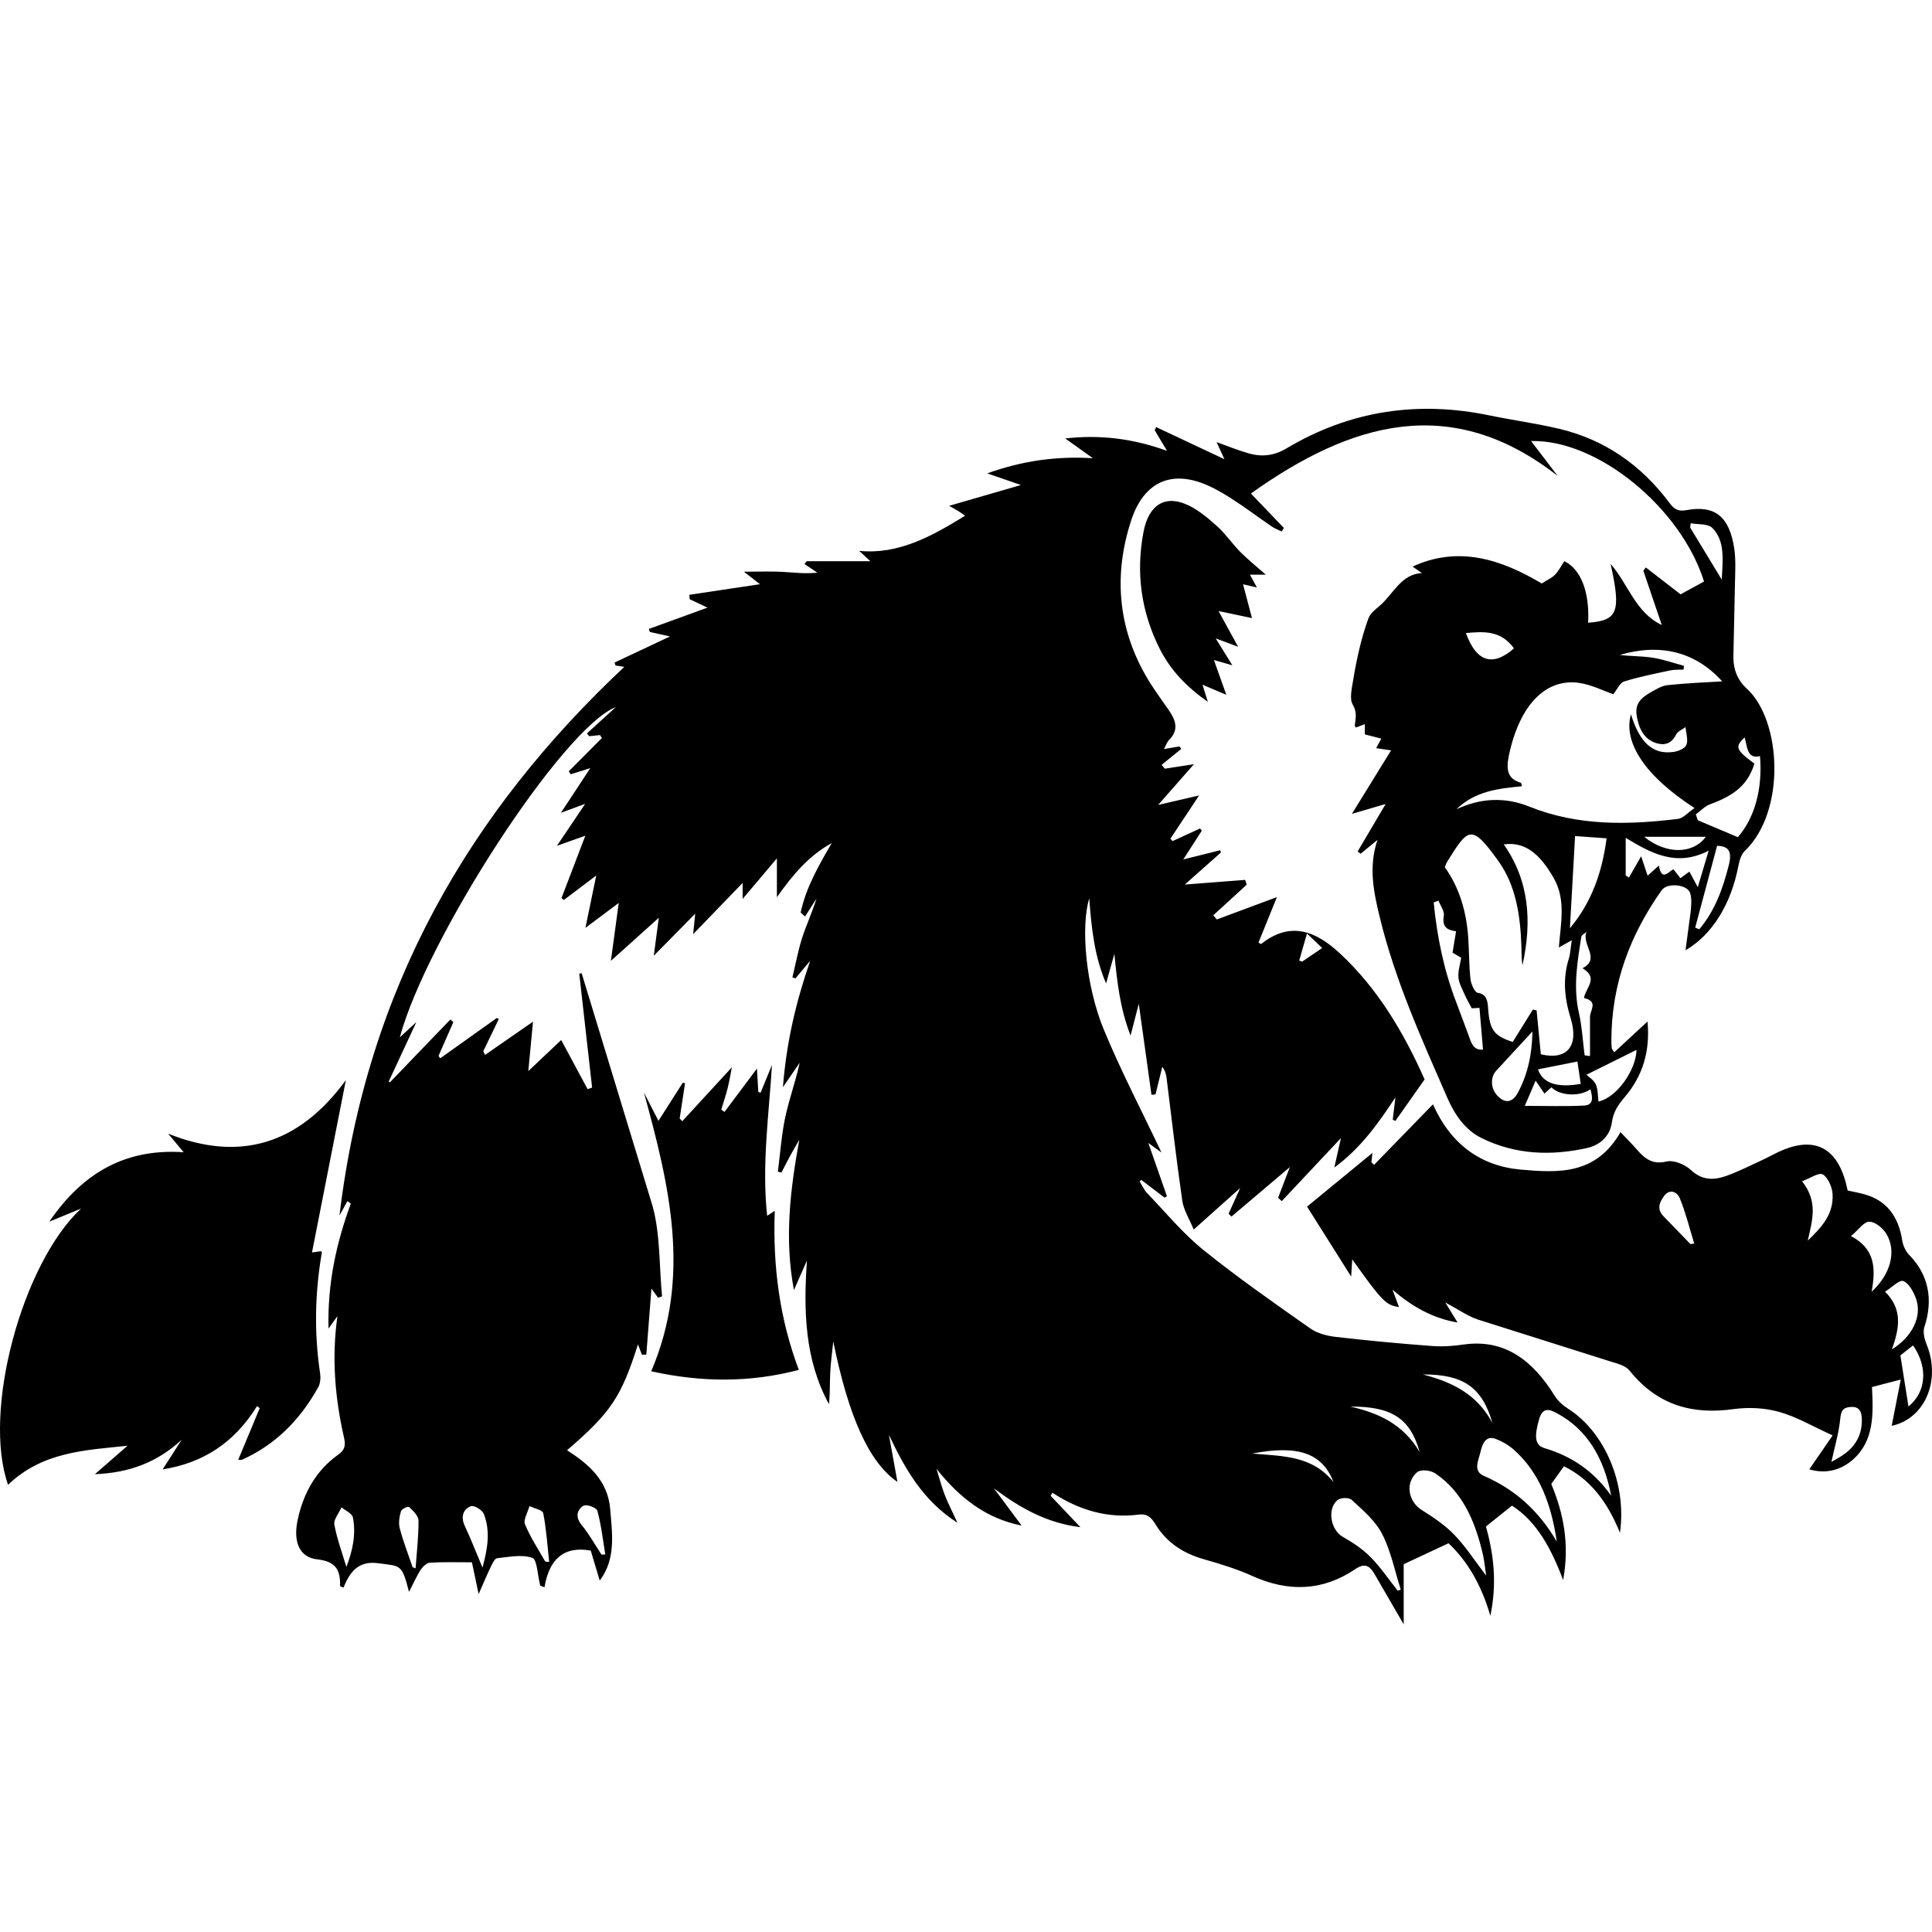
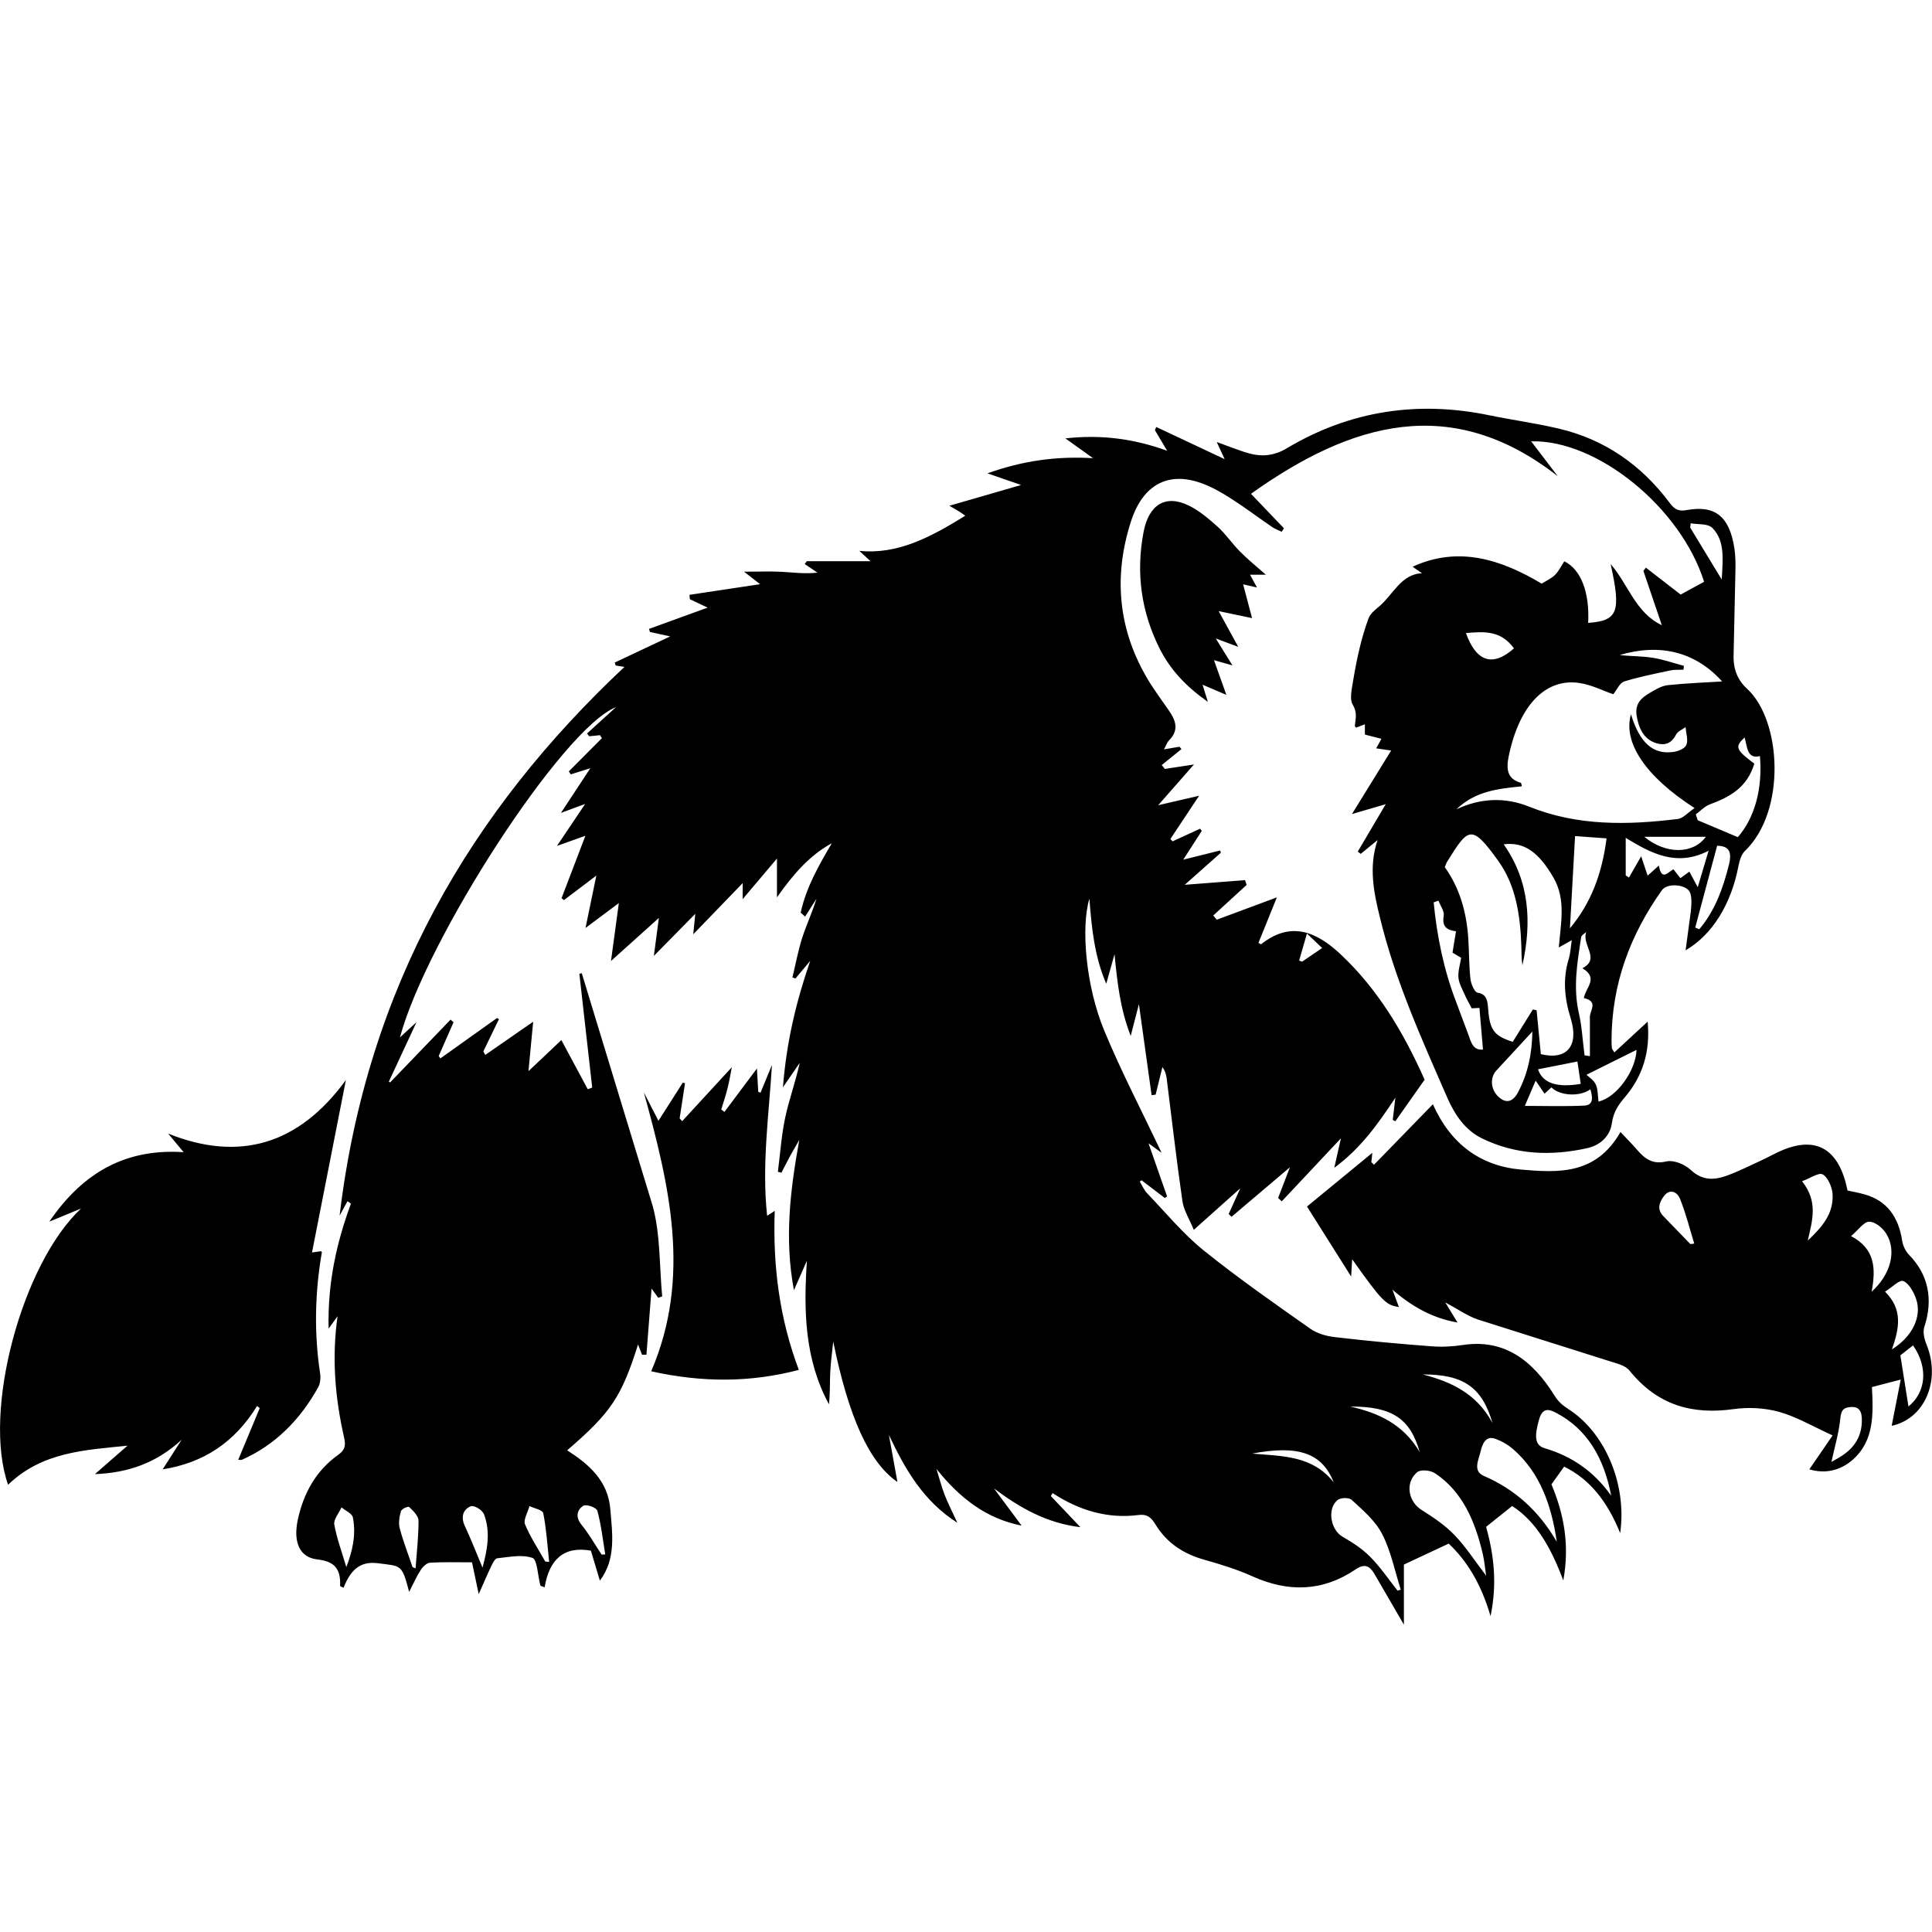
- <svg xmlns="http://www.w3.org/2000/svg" width="100%" height="100%" viewBox="0 0 150 150" version="1.1" xml:space="preserve" style="fill-rule:evenodd;clip-rule:evenodd;stroke-linejoin:round;stroke-miterlimit:2;">
-   <g transform="matrix(0.127162,0,0,0.123381,-88.3991,0.514781)">
-     <path d="M1336.62,937.07L1354.82,956.819C1334.48,954.296 1318.16,944.871 1302.04,932.421L1318.93,955.826C1297.45,951.44 1281.27,938.667 1266.97,920.14C1268.59,925.52 1269.97,931.027 1271.89,936.237C1273.87,941.522 1276.39,946.494 1279.73,954.033C1258.94,940.392 1247.88,920.505 1237.91,898.758L1243.1,928.342C1225.61,915.959 1213.21,886.979 1203.93,839.999C1203.27,846.542 1202.38,853.01 1202.07,859.588C1201.77,866.123 1202.02,872.736 1201.28,879.406C1186.52,851.42 1185.72,820.911 1187.84,789.076L1179.91,807.636C1173.97,775.036 1177.69,744.288 1183.19,713.022L1177.74,722.88C1175.86,726.433 1174.1,730.087 1172.28,733.699L1170.11,733.137C1171.54,721.715 1172.3,710.099 1174.6,698.913C1176.98,687.492 1180.89,676.504 1183.44,664.555L1173.19,679.954C1175.41,650.973 1181.37,625.648 1189.85,600.416L1180.83,611.497C1180.2,611.268 1179.6,611.072 1178.97,610.868C1180.94,602.541 1182.42,594.007 1184.95,585.908C1187.52,577.708 1191.08,569.94 1193.68,561.271L1186.7,572.557C1185.79,571.735 1184.89,570.896 1184.01,570.041C1187.4,553.937 1195.12,540.297 1202.98,526.385C1189.79,533.753 1179.69,545.473 1169.51,560.413L1169.51,535.979L1148.58,561.509L1148.58,551.447L1118.38,583.648L1119.63,570.773L1094.34,597.263L1097.41,573.356L1068.16,600.45L1072.94,564.033L1052.61,579.696L1059.21,546.763L1039.46,562.138C1038.99,561.738 1038.47,561.373 1037.99,560.974L1052.55,521.702L1035.2,528.075L1052.43,501.687L1037.64,507.297L1055.59,479.175L1043.65,483.058L1042.43,481.197L1062.66,460.257C1062.26,459.62 1061.89,458.991 1061.49,458.395C1059.28,458.595 1057.08,458.828 1054.88,459.093C1054.45,458.495 1054,457.908 1053.54,457.333L1071.18,440.771C1038.56,453.977 955.43,586.733 939.276,648.585L949.362,639.024L932.465,676.47C932.72,676.606 933.005,676.733 933.267,676.869L970.153,637.359C970.752,637.928 971.379,638.455 971.976,639.024L962.89,660.305C963.237,660.804 963.599,661.291 963.977,661.767L998.53,636.399L999.701,637.095L990.209,657.382L991.346,659.642L1020.6,638.728L1017.73,669.832L1037.82,650.277L1053.94,681.22C1054.86,680.854 1055.77,680.524 1056.68,680.191L1048.84,608.549L1050.3,608.251L1093.6,754.75C1098.37,772.673 1097.62,792.628 1099.38,811.614C1098.55,811.885 1097.76,812.183 1096.96,812.446L1092.91,806.667L1089.78,848.268L1087.1,848.302L1084.67,841.826C1074.45,874.988 1068.19,884.616 1041.38,908.421C1054.31,916.953 1066.31,927.314 1067.73,945.499C1068.89,960.437 1071.46,976.669 1061.34,990.416L1055.85,971.567C1039.33,968.468 1030.38,977.179 1027.62,994.639C1025.84,993.874 1025.07,993.808 1024.99,993.505C1023.45,987.468 1023.08,977.179 1020.28,976.178C1013.71,973.787 1005.91,975.611 998.646,976.376C997.275,976.546 995.882,979.494 994.971,981.459C992.63,986.438 990.551,991.55 987.394,998.953L983.317,978.937C974.369,978.937 966.055,978.672 957.763,979.163C955.772,979.267 953.373,981.563 952.068,983.613C949.5,987.629 947.597,992.183 944.914,997.553C940.384,979.929 940.245,981.459 925.857,979.494C914.123,977.935 908.88,984.709 904.862,994.904C903.578,994.242 902.754,993.968 902.754,993.808C903.294,982.253 898.627,978.237 888.825,977.075C878.002,975.819 874.043,966.116 876.916,952.205C880.504,934.877 888.54,920.838 901.528,911.311C905.634,908.285 906.372,905.667 905.175,900.288C899.647,875.327 897.627,850.027 901.186,824.031L895.745,831.831C895.06,803.183 900.588,777.857 909.361,753.22L907.283,751.631L902.441,760.724C919.075,616.843 982.661,506.064 1076.34,415.469L1071,414.611L1070.41,412.75L1104.25,396.314L1091.92,393.492L1091.32,391.605L1127.16,378.187L1116.27,372.909L1116.04,370.121L1159.17,363.45L1149.37,355.58C1158.32,355.58 1165.35,355.283 1172.33,355.649C1179.28,356.014 1186.23,357.042 1194.19,356.184L1186.38,350.77C1186.8,350.176 1187.27,349.572 1187.72,348.977L1226.6,348.977L1219.73,342.467C1243.46,344.924 1263.72,333.543 1284.41,320.362C1282.95,319.3 1281.81,318.433 1280.62,317.668C1279.3,316.81 1277.94,316.045 1274.69,314.115L1318.51,301.037L1297.94,293.702C1319.68,285.671 1340.41,282.782 1362.43,284.175L1345.54,271.725C1367.13,269.2 1387.22,271.895 1407.69,279.526L1400.2,266.582L1401,264.552L1442.77,284.804L1437.95,274.02C1444.81,276.543 1451.23,279.297 1457.78,281.183C1465.61,283.444 1473.07,282.611 1480.51,278.065C1519.71,253.93 1561.27,247.955 1604.68,257.252C1618.84,260.268 1633.17,262.233 1647.22,265.682C1674.22,272.285 1696.9,287.89 1714.7,312.594C1717.66,316.708 1720.43,317.702 1724.78,316.844C1742.19,313.555 1751.11,320.762 1754.05,341.141C1755.1,348.543 1754.56,356.311 1754.44,363.952L1753.5,409.428C1753.5,417.296 1756.15,424.003 1761.77,429.245C1782.84,449.098 1785.87,506.395 1760.34,531.433C1758.27,533.489 1757.14,537.509 1756.52,540.857C1752.1,564.594 1740.69,583.979 1724.27,593.813L1727.44,569.378C1727.8,565.555 1728.18,561.245 1727.09,557.787C1725.33,552.246 1713.08,551.15 1709.75,555.993C1690.66,583.716 1678.99,614.694 1679.01,650.812C1679.01,652.333 1679.07,653.896 1679.24,655.393C1679.27,655.885 1679.72,656.32 1680.75,658.01L1701.06,638.659C1702.82,657.815 1697.86,673.086 1687.41,685.869C1683.36,690.815 1680.23,695.123 1679.24,702.5C1678.01,711.297 1671.46,716.54 1664.34,718.198C1642.37,723.246 1620.55,722.549 1599.7,711.959C1589.9,706.979 1583.4,697.487 1578.85,686.658C1563.23,649.75 1547.03,613.028 1537.62,573.127C1533.93,557.524 1530.57,541.393 1536.2,524.362L1525.92,533.056C1525.32,532.589 1524.72,532.095 1524.1,531.595L1541.18,501.756L1520.59,507.96L1544.52,467.991L1535.37,466.631L1538.57,460.622L1528.48,457.962L1528.48,451.52L1523.02,453.645C1522.79,453.186 1522.33,452.72 1522.36,452.285C1522.87,447.773 1523.87,443.923 1521.01,439.011C1519.03,435.586 1520.56,428.915 1521.35,423.841C1523.47,410.592 1526.23,397.512 1530.64,385.028C1531.76,381.909 1534.71,379.452 1537.23,377.327C1545.61,370.121 1550.56,356.94 1563.38,356.481L1557.63,352.359C1585.86,338.948 1612.01,347.983 1636.45,362.982C1639.55,360.96 1642.46,359.701 1644.63,357.441C1646.87,355.088 1648.41,351.833 1650.24,348.943C1660.38,353.957 1665.79,368.362 1664.82,387.688C1682.94,386.319 1685.05,380.847 1678.53,350.668C1689.12,363.05 1693.7,381.348 1709.78,389.115L1698.52,354.951C1699.04,354.289 1699.52,353.591 1700.03,352.895L1721.26,369.824L1735.58,361.759C1721.48,315.313 1670.38,272.193 1629.99,273.381L1646.22,295.3C1581.39,243.043 1520.23,261.33 1458.92,306.382L1479.06,328.062L1477.69,330.255C1475.73,329.261 1473.61,328.495 1471.79,327.229C1463.27,321.221 1455.01,314.786 1446.35,309.111C1440.68,305.387 1434.72,301.903 1428.58,299.643C1408.44,292.206 1393.03,300.441 1385.76,323.481C1375.08,357.339 1377.7,390.144 1394.57,420.748C1398.79,428.421 1403.91,435.458 1408.75,442.657C1413.05,449.031 1415.16,455.175 1408.84,461.582C1407.72,462.747 1407.18,464.634 1405.81,467.192L1415.27,465.534L1416.47,467.031L1404.42,477.118C1405.08,477.918 1405.71,478.75 1406.35,479.541L1424.13,476.72L1402.28,502.35L1427.29,496.376L1409.75,523.631L1411.11,525.093L1427.89,517.155C1428.27,517.623 1428.61,518.081 1428.94,518.55L1417.64,536.642L1440.17,530.863L1440.63,532.257L1418.58,552.441L1455.41,549.525L1456.35,552.543L1435.95,571.801L1438.12,574.419L1474.79,560.345L1463.54,588.993C1464.78,589.69 1465.07,589.929 1465.16,589.861C1482.78,575.421 1498.28,581.362 1513.44,595.937C1535.94,617.549 1551.9,644.736 1564.98,675.075L1547.09,701.235C1546.57,700.936 1546.03,700.674 1545.52,700.375L1547.15,686.396C1536.69,702.696 1525.95,718.401 1509.85,730.52L1513.89,711.993L1477.75,751.665C1477.03,750.934 1476.29,750.237 1475.53,749.541L1482.7,730.249L1447.04,761.387L1445.3,759.593L1452.36,743.43L1423.99,769.553C1421.29,762.747 1417.84,757.274 1417.01,751.3C1413.39,725.701 1410.6,699.976 1407.44,674.277C1407.15,671.922 1406.61,669.628 1404.82,667.138L1400.68,684.475L1398.22,684.773L1390.46,627.501L1385.45,647.489C1378.95,630.262 1377.22,613.563 1375.56,596.03L1370.5,614.659C1363.34,597.594 1361.57,579.798 1360.21,561.143C1354.94,579.135 1358.04,616.155 1369.18,643.903C1379.46,669.534 1391.86,694.001 1404.31,721.053L1396.3,715.078L1407.64,748.546L1406.22,749.473L1392.05,738.348L1390.95,739.18C1392.43,741.636 1393.57,744.458 1395.42,746.455C1406.73,758.599 1417.35,771.951 1429.81,782.303C1450.88,799.834 1472.99,815.668 1494.98,831.636C1499.39,834.856 1505.16,836.412 1510.41,837.05C1529.91,839.404 1549.45,841.265 1568.99,842.786C1575.49,843.322 1582.12,842.922 1588.56,841.928C1613.43,838.18 1630.75,851.455 1644.38,874.129C1646.33,877.418 1649.38,880.172 1652.4,882.16C1674.62,896.608 1688.55,929.073 1684.25,960.343C1676.5,940.622 1665.87,926.48 1650.04,918.517L1642.31,929.633C1649.72,947.99 1653.6,967.249 1649.55,990.114C1642.12,969.706 1633.2,953.141 1618.33,943.282L1602.44,956.394C1606.96,973.287 1609.42,991.417 1605.12,1012.62C1599.5,992.636 1590.81,977.869 1579.56,966.947L1552.21,980.137L1552.21,1017.97L1534.12,985.843C1531.13,980.76 1528.11,979.4 1522.51,983.32C1502.5,997.223 1481.52,997.623 1459.92,987.6C1450.28,983.113 1440.17,979.929 1430.11,976.981C1417.95,973.428 1407.64,966.853 1400.46,954.729C1397.81,950.217 1395.22,948.263 1390.29,948.925C1371.55,951.415 1354.09,946.197 1337.73,935.149C1337.36,935.812 1336.99,936.44 1336.62,937.07ZM1729.8,504.305C1699.64,484.291 1686.04,462.943 1690.97,445.317C1696.25,463.138 1704.3,470.779 1716.78,469.019C1719.66,468.619 1723.73,467.055 1724.78,464.567C1726.04,461.685 1724.59,457.197 1724.3,453.381C1722.31,454.912 1719.55,455.94 1718.49,458.099C1715.55,464.107 1711.2,464.965 1706.38,463.444C1698.92,461.047 1695.68,454.248 1694.42,445.878C1693.31,438.313 1697.69,434.693 1702.45,431.838C1705.93,429.782 1709.61,427.385 1713.33,426.96C1725.01,425.66 1736.78,425.235 1746.67,424.597C1730.05,405.611 1708.38,400.597 1684.16,407.964C1690.77,408.799 1697.53,408.628 1704.13,409.692C1710.63,410.719 1716.96,413.048 1723.34,414.807C1723.28,415.605 1723.16,416.396 1723.07,417.194C1720.37,417.33 1717.58,417.092 1714.93,417.696C1705.5,419.787 1696.01,421.682 1686.78,424.666C1684.19,425.531 1682.43,429.841 1680.2,432.67C1674.22,430.572 1666.96,426.722 1659.41,425.566C1639.81,422.575 1623.2,438.109 1616.42,471.271C1614.59,480.237 1615.65,485.982 1623.77,488.405C1624.03,488.472 1624.09,489.432 1624.4,490.598C1610.13,492.024 1595.89,493.554 1584.43,505.07C1599.1,497.931 1614.11,497.269 1628.86,503.379C1658.58,515.694 1688.99,514.962 1719.57,511.147C1722.79,510.782 1725.7,507.16 1729.8,504.305ZM1646.93,592.044C1648.18,576.05 1651.37,561.842 1643.63,548.03C1634.99,532.657 1625.97,525.356 1613.29,527.183C1628.98,550.188 1630.58,576.015 1624.71,603.271C1624.09,599.217 1624.2,595.138 1624.06,591.016C1623.43,571.801 1620.7,553.01 1610.04,537.705C1593.49,513.899 1591.64,516.756 1578.73,538.137C1578.16,539.098 1577.82,540.297 1577.31,541.521C1586.37,554.634 1590.61,569.838 1591.64,586.308C1592.18,594.841 1592.07,603.433 1592.98,611.897C1593.31,615.05 1595.51,620.2 1597.33,620.532C1603.29,621.527 1603.43,626.106 1603.8,631.019C1604.74,644.005 1607.48,647.786 1618.79,651.475L1631.07,631.121L1633.35,631.622L1635.93,659.243C1651.75,663.22 1659.44,654.127 1654.11,636.467C1650.32,623.889 1649.23,611.736 1653.03,599.055C1654,595.869 1654.11,592.317 1654.83,587.498L1646.93,592.044ZM1602.55,987.336C1601.86,982.754 1601.52,978.237 1600.55,973.957C1595.86,953.039 1588.02,934.35 1571.39,922.928C1568.45,920.94 1562.58,920.277 1560.27,922.367C1552.87,929.073 1555.06,940.791 1563.23,946.036C1570.27,950.582 1577.43,955.494 1583.28,961.798C1590.26,969.3 1595.97,978.464 1602.55,987.336ZM1645.67,965.927C1642.43,942.976 1635.39,922.494 1619.18,907.86C1615.97,904.971 1612.09,902.71 1608.21,901.213C1602.35,899.03 1600.27,904.274 1599.1,909.448C1597.93,914.659 1594.34,921.499 1601.09,924.525C1619.78,932.82 1634.66,946.332 1645.67,965.927ZM1548.51,996.765L1550.42,996.132C1546.78,984.369 1544.38,971.794 1539.08,961.174C1534.83,952.673 1527.31,946.197 1520.56,939.729C1518.74,937.97 1513.53,938.132 1511.58,939.959C1505.32,945.763 1507.77,958.548 1514.84,962.79C1520.81,966.342 1526.86,970.329 1531.84,975.507C1537.97,981.856 1543.01,989.594 1548.51,996.746L1548.51,996.765ZM1678.87,937.001C1674.56,913.562 1664.37,895.137 1645.13,884.787C1640.67,882.364 1636.88,881.667 1634.85,889.036C1631.8,900.025 1632.31,905.337 1638.38,907.164C1654.54,912.109 1668.16,921.432 1678.87,937.001ZM1730.57,508.291L1731.74,511.98L1756.23,522.628C1766.52,510.484 1771.42,492.161 1769.74,471.611C1761.77,473.702 1762.05,465.696 1760.37,459.857C1754.25,465.798 1754.9,467.625 1766.32,476.354C1761.91,491.659 1751.05,497.438 1739.09,502.02C1736.01,503.208 1733.42,506.166 1730.57,508.291ZM1656.84,521.931L1653.69,579.968C1666.87,563.668 1673.33,545.038 1676.08,523.36L1656.84,521.931ZM1573.46,562.572L1570.52,563.668C1572.55,585.178 1576.71,606.16 1584.18,626.208L1591.7,646.954C1593.34,651.636 1594.49,656.948 1600.63,656.285L1598.47,630.058L1593.74,630.322C1591.89,626.608 1590.47,624.186 1589.39,621.56C1587.93,618.076 1585.91,614.557 1585.63,610.868C1585.32,606.824 1586.68,602.608 1587.3,598.521L1582.03,595.3L1584.18,581.854C1578.73,581.089 1575.49,579.169 1576.71,572.03C1577.17,569.242 1574.63,565.759 1573.46,562.572ZM1738.41,531.127C1718.72,541.623 1703.17,532.691 1687.76,523.061L1687.76,546.696C1688.41,547.163 1689.06,547.597 1689.75,548.03L1697.18,534.653L1701.14,546.865L1708.01,540.492C1709.75,550.887 1713.9,544.146 1716.93,542.88L1721.17,548.429L1726.64,544.308L1731.76,554.106L1738.41,531.127ZM1630.81,644.897L1608.7,669.594C1604.88,673.946 1605.31,681.118 1609.71,685.631C1614.54,690.645 1618.93,689.286 1622,683.277C1628.04,671.625 1630.63,658.775 1630.81,644.897ZM1663.82,582.22C1662.71,583.282 1660.83,584.183 1660.63,585.407C1658.22,601.274 1655.59,617.082 1659.21,633.347C1661.04,641.515 1661.46,650.141 1662.68,659.905C1662.39,659.871 1664.25,660.135 1665.96,660.399L1665.96,636.662C1665.36,631.919 1671.8,626.141 1662.29,623.855C1663.22,617.379 1671.6,611.37 1661.37,605.098C1672.74,599.217 1660.58,590.157 1663.82,582.22ZM1743.56,528.075L1730.17,579.568L1732.68,580.597C1742.08,569.14 1747.12,555.135 1750.77,539.957C1752.9,531.033 1750.14,528.246 1743.56,528.075ZM1663.82,672.118C1665.23,673.545 1668.21,675.373 1669.49,678.229C1670.89,681.314 1670.66,685.368 1671.14,688.987C1682.34,686.464 1694.08,669.203 1694.36,656.481L1663.82,672.118ZM989.757,982.243C992.601,971.425 994.854,960.003 990.638,948.653C989.61,945.967 984.542,942.814 982.522,943.673C978.19,945.499 976.191,950.047 978.985,956.12C982.829,964.557 986.11,973.391 989.757,982.243ZM1632.75,675.84L1626.16,691.707C1639.35,691.707 1650.95,692.14 1662.51,691.511C1668.24,691.206 1667.61,686.226 1666.19,681.254C1659.75,686.166 1647.31,685.368 1642.4,680.021L1638.15,684.008L1632.75,675.84ZM1619.53,403.818C1611.32,392.166 1600.87,393.296 1590.18,394.155C1596.53,412.316 1606.56,415.64 1619.53,403.818ZM1746.38,360.526C1747.12,347.481 1748.32,336.263 1740.8,328.198C1737.95,325.138 1731.93,326.005 1727.41,325.104L1727.12,327.799L1746.38,360.526ZM947.079,981.988L948.903,982.754C949.588,972.72 950.755,962.733 950.697,952.707C950.667,949.75 947.393,946.468 945.001,944.175C944.345,943.511 940.443,945.304 939.991,946.8C939.021,950.114 938.394,954.237 939.217,957.48C941.354,965.823 944.403,973.816 947.079,981.988ZM1028.08,978.464C1028.88,978.53 1029.66,978.634 1030.47,978.7C1029.39,968.468 1028.76,958.085 1026.85,948.058C1026.42,945.967 1021.35,945.041 1018.44,943.579C1017.41,947.463 1014.59,952.307 1015.69,954.992C1019,963.262 1023.82,970.698 1028.08,978.464ZM906.656,981.856C910.331,971.964 912.694,961.599 910.645,950.744C910.163,948.161 906.116,946.468 903.695,944.344C902.127,947.956 898.765,952.01 899.305,955.163C900.873,964.065 903.979,972.625 906.656,981.856ZM1062.41,974.052L1064.74,974.024C1063.25,964.821 1062.26,955.427 1059.9,946.528C1059.36,944.472 1053.17,942.151 1051.26,943.409C1047.53,945.934 1046.25,950.378 1050.3,955.46C1054.8,961.137 1058.42,967.807 1062.41,974.052ZM1736.67,522.398L1699.06,522.398C1712.31,533.557 1728.85,533.455 1736.67,522.398ZM1658.28,663.823L1634.2,668.735C1637.02,677.336 1645.54,680.524 1660.29,677.896L1658.28,663.823ZM1606.39,891.253C1600.04,868.682 1588.56,860.616 1563.83,860.718C1580.98,865.265 1596.65,872.565 1606.39,891.253ZM1561.98,909.585C1556.2,888.533 1545.17,880.8 1519.54,880.937C1536.46,884.854 1551.81,891.789 1561.98,909.585ZM1459.68,910.512C1478.97,912.168 1496.49,911.872 1509.4,928.503C1502.47,910.316 1488.03,904.902 1459.68,910.512ZM1488.41,600.279C1489.01,600.518 1489.59,600.714 1490.19,600.977L1502.44,592.377L1493.15,583.249L1488.41,600.279ZM1850.16,893.047L1855.69,863.939L1838.11,868.647C1838.99,885.679 1839.47,902.242 1826.71,914.098C1818.97,921.271 1809.48,923.395 1799.86,920.437L1814.1,899.09C1802.13,893.48 1792.13,887.37 1781.47,884.285C1772.62,881.76 1762.85,881.234 1753.73,882.525C1729.03,886.078 1707.57,880.604 1690.14,858.356C1687.52,854.973 1682.46,853.877 1678.33,852.517L1597.56,826.189C1591.18,823.996 1585.38,819.687 1577.59,815.405L1585.09,828.05C1569.98,825.364 1557.45,818.157 1545.37,807.398L1549.33,818.318C1541.36,817.13 1538.99,814.672 1520.78,788.277L1520.14,799.138L1493.21,755.116L1533.1,721.35L1532.5,727.198C1533.04,727.723 1533.61,728.294 1534.12,728.821L1570.07,690.747C1580.79,715.639 1599.05,729.551 1623.58,731.812C1646.65,733.902 1669.58,735.263 1684.59,708.237C1687.98,711.959 1691.48,715.546 1694.74,719.396C1699.66,725.268 1704.45,728.718 1712.45,726.763C1717.07,725.633 1723.76,728.455 1727.64,732.143C1734.84,739.011 1742.08,738.45 1749.71,735.593C1756.89,732.908 1763.84,729.254 1770.85,725.931C1775.18,723.875 1779.4,721.317 1783.81,719.463C1804.75,710.599 1818.28,719.294 1823.27,744.993C1826.68,745.75 1830.28,746.413 1833.81,747.45C1846.88,751.3 1854.32,761.022 1856.62,776.59C1857.1,779.744 1858.77,783.296 1860.81,785.454C1872.64,797.94 1875.71,813.543 1870.07,831.041C1869.14,834.024 1870.16,838.503 1871.41,841.664C1880.47,864.33 1870.44,888.635 1850.16,893.047ZM1837.89,808.664C1849.61,797.709 1853.29,782.931 1846.82,772.113C1844.58,768.389 1839.96,764.608 1836.42,764.608C1833.18,764.608 1829.94,769.655 1825.32,773.677C1839.96,781.604 1840.59,793.86 1837.89,808.664ZM1850.3,844.946C1862.72,837.016 1868.73,824.302 1865.12,813.372C1863.63,808.894 1860.7,803.421 1857.34,801.992C1854.89,800.93 1850.59,805.775 1846.09,808.631C1857.06,819.849 1854.83,831.704 1850.3,844.946ZM1795.43,739.147C1805.35,752.124 1801.73,763.579 1798.91,776.523C1807.74,767.795 1814.72,759.729 1814.07,747.246C1813.81,742.801 1811.19,736.689 1808.13,734.897C1805.58,733.401 1800.79,737.157 1795.43,739.147ZM1813.35,915.755C1815.38,914.497 1818.91,912.737 1822.01,910.249C1828.68,904.971 1832.38,897.696 1831.89,887.974C1831.62,882.458 1828.9,880.733 1824.58,881.234C1820.68,881.667 1819.25,883.223 1818.77,888.5C1817.88,897.696 1815.23,906.696 1813.35,915.755ZM1860.39,880.868C1870.9,872.2 1872.76,856.631 1863.2,842.455L1855.46,848.736L1860.39,880.868ZM1727.27,778.681L1729.6,778.384C1726.78,768.925 1724.45,759.161 1720.88,750.067C1719.23,745.886 1714.73,743.565 1711.2,748.41C1708.52,752.09 1706.47,756.645 1710.83,761.158L1727.27,778.681ZM885.66,783.96L891.129,783.169C891.246,783.135 891.413,783.501 891.698,783.831C887.454,809.09 886.885,834.526 890.619,860.081C891.02,862.808 890.735,866.328 889.561,868.58C878.287,889.63 862.899,905.2 842.99,914.36C842.363,914.659 841.538,914.395 840.627,914.395L853.754,881.931L852.135,880.604C838.257,903.738 819.201,916.418 794.472,920.472L806.096,901.817C790.774,916.418 773.534,922.664 753.114,923.488L773.024,905.6C746.989,908.386 720.976,909.448 700.096,930.169C684.227,883.885 708.702,790.903 744.677,756.338L725.278,764.574C746.558,732.407 773.308,718.528 807.292,720.891L797.834,709.206C841.137,727.095 877.484,716.311 906.342,675.51L885.66,783.96ZM1088.32,683.31L1097.19,701.133L1112.09,677.098C1112.54,677.235 1112.96,677.396 1113.42,677.532L1110.15,699.645L1111.71,701.404L1142,667.468C1141.19,671.719 1140.52,676.138 1139.46,680.489C1138.35,685.035 1136.9,689.48 1135.56,694.001L1137.5,695.557L1157.34,668.234L1158.15,682.911C1158.6,683.107 1159.08,683.277 1159.55,683.438L1166.5,665.982C1164.64,697.546 1160.2,728.787 1163.56,760.894L1168.2,757.8C1166.98,792.593 1171.11,825.525 1182.9,857.862C1153.2,865.86 1123.77,865.826 1092.77,858.721C1117.55,799.138 1103.77,741.373 1088.32,683.31ZM1443.91,433.062L1429.38,426.688L1432.62,437.48C1419.5,427.955 1409.83,417.56 1403.16,403.92C1392,381.008 1388.55,356.412 1393.34,330.586C1396.53,313.258 1406.75,306.849 1420.85,313.852C1427.2,317.006 1433.02,322.087 1438.49,327.16C1443.56,331.913 1447.6,338.125 1452.48,343.163C1457.26,348.144 1462.53,352.462 1468.01,357.441L1458.32,357.441L1462.59,365.507L1454.11,363.484L1459.57,384.765L1439.18,380.345L1451.11,402.824L1437.41,397.546L1447.6,414.475L1436.33,411.153L1443.91,433.062Z" style="fill-rule:nonzero;" />
-   </g>
+ <svg xmlns="http://www.w3.org/2000/svg" version="1.1" width="32" height="32" viewBox="0 0 32 32">
+   <path d="M17.401 24.775l0.494 0.52c-0.552-0.066-0.994-0.314-1.432-0.642l0.458 0.616c-0.583-0.115-1.022-0.452-1.41-0.939 0.044 0.142 0.081 0.287 0.133 0.424 0.054 0.139 0.122 0.27 0.213 0.468-0.564-0.359-0.864-0.883-1.134-1.455l0.141 0.779c-0.474-0.326-0.811-1.089-1.063-2.325-0.018 0.172-0.042 0.342-0.050 0.516-0.008 0.172-0.001 0.346-0.021 0.522-0.4-0.737-0.422-1.54-0.365-2.378l-0.215 0.489c-0.161-0.858-0.060-1.667 0.089-2.49l-0.148 0.259c-0.051 0.094-0.099 0.19-0.148 0.285l-0.059-0.015c0.039-0.301 0.059-0.606 0.122-0.901 0.065-0.301 0.171-0.59 0.24-0.904l-0.278 0.405c0.060-0.763 0.222-1.429 0.452-2.094l-0.245 0.292c-0.017-0.006-0.033-0.011-0.050-0.017 0.053-0.219 0.094-0.444 0.162-0.657 0.070-0.216 0.166-0.42 0.237-0.648l-0.189 0.297c-0.025-0.022-0.049-0.044-0.073-0.066 0.092-0.424 0.301-0.783 0.515-1.149-0.358 0.194-0.632 0.502-0.908 0.896v-0.643l-0.568 0.672v-0.265l-0.819 0.848 0.034-0.339-0.686 0.697 0.083-0.629-0.793 0.713 0.13-0.959-0.552 0.412 0.179-0.867-0.536 0.405c-0.013-0.011-0.027-0.020-0.040-0.031l0.395-1.034-0.471 0.168 0.467-0.695-0.401 0.148 0.487-0.74-0.324 0.102-0.033-0.049 0.549-0.551c-0.011-0.017-0.021-0.033-0.032-0.049-0.060 0.005-0.12 0.011-0.179 0.018-0.012-0.016-0.024-0.031-0.036-0.046l0.479-0.436c-0.885 0.348-3.14 3.842-3.578 5.47l0.274-0.252-0.458 0.986c0.007 0.004 0.015 0.007 0.022 0.011l1.001-1.040c0.016 0.015 0.033 0.029 0.049 0.044l-0.246 0.56c0.009 0.013 0.019 0.026 0.029 0.038l0.937-0.668 0.032 0.018-0.258 0.534 0.031 0.059 0.794-0.55-0.078 0.819 0.545-0.515 0.437 0.814c0.025-0.010 0.050-0.018 0.074-0.027l-0.213-1.886 0.040-0.008 1.175 3.856c0.129 0.472 0.109 0.997 0.157 1.497-0.023 0.007-0.044 0.015-0.066 0.022l-0.11-0.152-0.085 1.095-0.073 0.001-0.066-0.17c-0.277 0.873-0.447 1.126-1.174 1.753 0.351 0.225 0.676 0.497 0.715 0.976 0.031 0.393 0.101 0.82-0.173 1.182l-0.149-0.496c-0.448-0.082-0.691 0.148-0.766 0.607-0.048-0.020-0.069-0.022-0.071-0.030-0.042-0.159-0.052-0.43-0.128-0.456-0.178-0.063-0.39-0.015-0.587 0.005-0.037 0.004-0.075 0.082-0.1 0.134-0.063 0.131-0.12 0.266-0.206 0.46l-0.111-0.527c-0.243 0-0.468-0.007-0.693 0.006-0.054 0.003-0.119 0.063-0.154 0.117-0.070 0.106-0.121 0.226-0.194 0.367-0.123-0.464-0.127-0.424-0.517-0.475-0.318-0.041-0.461 0.137-0.57 0.406-0.035-0.017-0.057-0.025-0.057-0.029 0.015-0.304-0.112-0.41-0.378-0.44-0.294-0.033-0.401-0.288-0.323-0.655 0.097-0.456 0.315-0.826 0.668-1.076 0.111-0.080 0.131-0.149 0.099-0.29-0.15-0.657-0.205-1.323-0.108-2.007l-0.148 0.205c-0.019-0.754 0.131-1.421 0.369-2.069l-0.056-0.042-0.131 0.239c0.451-3.787 2.176-6.703 4.718-9.088l-0.145-0.023-0.016-0.049 0.918-0.433-0.335-0.074-0.016-0.050 0.972-0.353-0.295-0.139-0.006-0.073 1.17-0.176-0.266-0.207c0.243 0 0.434-0.008 0.623 0.002s0.377 0.037 0.593 0.014l-0.212-0.143c0.011-0.016 0.024-0.032 0.036-0.047h1.055l-0.186-0.171c0.644 0.065 1.193-0.235 1.755-0.582-0.040-0.028-0.071-0.051-0.103-0.071-0.036-0.023-0.073-0.043-0.161-0.094l1.189-0.344-0.558-0.193c0.59-0.211 1.152-0.287 1.749-0.251l-0.458-0.328c0.586-0.066 1.131 0.004 1.686 0.205l-0.203-0.341 0.022-0.053 1.133 0.533-0.131-0.284c0.186 0.066 0.36 0.139 0.538 0.189 0.212 0.059 0.415 0.038 0.617-0.082 1.063-0.635 2.191-0.793 3.368-0.548 0.384 0.079 0.773 0.131 1.154 0.222 0.732 0.174 1.348 0.585 1.831 1.235 0.080 0.108 0.155 0.134 0.273 0.112 0.472-0.087 0.714 0.103 0.794 0.64 0.028 0.195 0.014 0.399 0.011 0.6l-0.026 1.197c0 0.207 0.072 0.384 0.224 0.522 0.572 0.523 0.654 2.031-0.039 2.69-0.056 0.054-0.087 0.16-0.104 0.248-0.12 0.625-0.429 1.135-0.875 1.394l0.086-0.643c0.010-0.101 0.020-0.214-0.009-0.305-0.048-0.146-0.38-0.175-0.47-0.047-0.518 0.73-0.834 1.545-0.834 2.496 0 0.040 0.002 0.081 0.006 0.121 0.001 0.013 0.013 0.024 0.041 0.069l0.551-0.509c0.048 0.504-0.087 0.906-0.37 1.243-0.11 0.13-0.195 0.244-0.222 0.438-0.033 0.232-0.211 0.37-0.404 0.413-0.596 0.133-1.188 0.115-1.754-0.164-0.266-0.131-0.442-0.381-0.566-0.666-0.424-0.971-0.863-1.938-1.118-2.988-0.1-0.411-0.191-0.835-0.039-1.284l-0.279 0.229c-0.016-0.012-0.033-0.025-0.049-0.038l0.463-0.785-0.559 0.163 0.649-1.052-0.248-0.036 0.087-0.158-0.274-0.070v-0.17l-0.148 0.056c-0.006-0.012-0.019-0.024-0.018-0.036 0.014-0.119 0.041-0.22-0.037-0.349-0.054-0.090-0.012-0.266 0.009-0.399 0.058-0.349 0.132-0.693 0.252-1.022 0.030-0.082 0.11-0.147 0.179-0.203 0.227-0.19 0.362-0.537 0.709-0.549l-0.156-0.108c0.766-0.353 1.475-0.115 2.138 0.28 0.084-0.053 0.163-0.086 0.222-0.146 0.061-0.062 0.103-0.148 0.152-0.224 0.275 0.132 0.422 0.511 0.396 1.020 0.492-0.036 0.549-0.18 0.372-0.974 0.287 0.326 0.412 0.808 0.848 1.012l-0.305-0.899c0.014-0.017 0.027-0.036 0.041-0.054l0.576 0.446 0.388-0.212c-0.383-1.223-1.769-2.357-2.864-2.326l0.44 0.577c-1.759-1.375-3.418-0.894-5.081 0.292l0.546 0.571-0.037 0.058c-0.053-0.026-0.111-0.046-0.16-0.080-0.231-0.158-0.455-0.328-0.69-0.477-0.154-0.098-0.316-0.19-0.482-0.249-0.546-0.196-0.964 0.021-1.162 0.627-0.29 0.891-0.219 1.755 0.239 2.56 0.114 0.202 0.253 0.387 0.385 0.577 0.117 0.168 0.174 0.329 0.002 0.498-0.030 0.031-0.045 0.080-0.082 0.148l0.257-0.044 0.033 0.039-0.327 0.265c0.018 0.021 0.035 0.043 0.052 0.064l0.482-0.074-0.593 0.675 0.678-0.157-0.476 0.717 0.037 0.038 0.455-0.209c0.010 0.012 0.020 0.024 0.028 0.037l-0.307 0.476 0.611-0.152 0.012 0.037-0.598 0.531 0.999-0.077 0.026 0.079-0.553 0.507 0.059 0.069 0.995-0.37-0.305 0.754c0.034 0.018 0.041 0.025 0.044 0.023 0.478-0.38 0.898-0.224 1.31 0.16 0.61 0.569 1.043 1.284 1.398 2.083l-0.485 0.689c-0.014-0.008-0.029-0.015-0.043-0.023l0.044-0.368c-0.284 0.429-0.575 0.842-1.012 1.161l0.11-0.488-0.98 1.044c-0.020-0.019-0.040-0.038-0.060-0.056l0.195-0.508-0.967 0.82-0.047-0.047 0.192-0.425-0.77 0.688c-0.073-0.179-0.167-0.323-0.189-0.48-0.098-0.674-0.174-1.351-0.26-2.027-0.008-0.062-0.023-0.122-0.071-0.188l-0.112 0.456-0.067 0.008-0.21-1.507-0.136 0.526c-0.176-0.453-0.223-0.893-0.268-1.354l-0.137 0.49c-0.194-0.449-0.242-0.918-0.279-1.409-0.143 0.474-0.059 1.448 0.243 2.178 0.279 0.675 0.615 1.319 0.953 2.031l-0.217-0.157 0.308 0.881-0.039 0.024-0.384-0.293-0.030 0.022c0.040 0.065 0.071 0.139 0.121 0.192 0.307 0.32 0.595 0.671 0.933 0.944 0.572 0.461 1.171 0.878 1.768 1.299 0.12 0.085 0.276 0.126 0.419 0.142 0.529 0.062 1.059 0.111 1.589 0.151 0.176 0.014 0.356 0.004 0.531-0.023 0.675-0.099 1.145 0.251 1.514 0.848 0.053 0.087 0.136 0.159 0.218 0.211 0.603 0.38 0.981 1.235 0.864 2.058-0.21-0.519-0.499-0.891-0.928-1.101l-0.21 0.293c0.201 0.483 0.306 0.99 0.196 1.592-0.202-0.537-0.444-0.973-0.847-1.233l-0.431 0.345c0.123 0.445 0.189 0.922 0.073 1.48-0.152-0.526-0.388-0.915-0.693-1.202l-0.742 0.347v0.996l-0.491-0.846c-0.081-0.134-0.163-0.17-0.315-0.066-0.543 0.366-1.112 0.376-1.698 0.113-0.262-0.118-0.536-0.202-0.809-0.279-0.33-0.094-0.61-0.267-0.804-0.586-0.072-0.119-0.142-0.17-0.276-0.153-0.508 0.066-0.982-0.072-1.426-0.363-0.010 0.017-0.020 0.034-0.030 0.051zM28.067 13.384c-0.818-0.527-1.187-1.089-1.053-1.553 0.143 0.469 0.362 0.67 0.7 0.624 0.078-0.011 0.189-0.052 0.217-0.117 0.034-0.076-0.005-0.194-0.013-0.294-0.054 0.040-0.129 0.067-0.158 0.124-0.080 0.158-0.198 0.181-0.329 0.141-0.202-0.063-0.29-0.242-0.324-0.462-0.030-0.199 0.089-0.294 0.218-0.37 0.094-0.054 0.194-0.117 0.295-0.128 0.317-0.034 0.636-0.045 0.904-0.062-0.451-0.5-1.039-0.632-1.696-0.438 0.179 0.022 0.363 0.017 0.542 0.045 0.176 0.027 0.348 0.088 0.521 0.135-0.002 0.021-0.005 0.042-0.007 0.063-0.073 0.004-0.149-0.003-0.221 0.013-0.256 0.055-0.513 0.105-0.764 0.183-0.070 0.023-0.118 0.136-0.178 0.211-0.162-0.055-0.359-0.157-0.564-0.187-0.532-0.079-0.982 0.33-1.166 1.203-0.050 0.236-0.021 0.387 0.199 0.451 0.007 0.002 0.009 0.027 0.017 0.058-0.387 0.038-0.773 0.078-1.084 0.381 0.398-0.188 0.805-0.205 1.205-0.044 0.806 0.324 1.631 0.305 2.461 0.204 0.087-0.010 0.166-0.105 0.278-0.18zM25.819 15.693c0.034-0.421 0.12-0.795-0.090-1.159-0.234-0.405-0.479-0.597-0.823-0.549 0.426 0.606 0.469 1.285 0.31 2.003-0.017-0.107-0.014-0.214-0.018-0.323-0.017-0.506-0.091-1-0.38-1.403-0.449-0.627-0.499-0.551-0.849 0.011-0.015 0.025-0.025 0.057-0.039 0.089 0.246 0.345 0.361 0.745 0.389 1.179 0.015 0.225 0.012 0.451 0.036 0.674 0.009 0.083 0.069 0.219 0.118 0.227 0.162 0.026 0.165 0.147 0.176 0.276 0.026 0.342 0.1 0.441 0.407 0.538l0.333-0.536 0.062 0.013 0.070 0.727c0.429 0.105 0.638-0.135 0.493-0.599-0.103-0.331-0.132-0.651-0.029-0.985 0.026-0.084 0.029-0.177 0.049-0.304l-0.214 0.12zM24.615 26.098c-0.019-0.121-0.028-0.239-0.054-0.352-0.127-0.551-0.34-1.043-0.791-1.343-0.080-0.052-0.239-0.070-0.302-0.015-0.201 0.177-0.141 0.485 0.080 0.623 0.191 0.12 0.385 0.249 0.544 0.415 0.189 0.197 0.344 0.439 0.523 0.672zM25.785 25.534c-0.088-0.604-0.279-1.143-0.719-1.528-0.087-0.076-0.192-0.136-0.298-0.175-0.159-0.057-0.215 0.081-0.247 0.217s-0.129 0.317 0.054 0.397c0.507 0.218 0.911 0.574 1.209 1.090zM23.149 26.346l0.052-0.017c-0.099-0.31-0.164-0.641-0.308-0.92-0.115-0.224-0.319-0.394-0.502-0.564-0.049-0.046-0.191-0.042-0.244 0.006-0.17 0.153-0.103 0.489 0.088 0.601 0.162 0.093 0.326 0.198 0.461 0.335 0.166 0.167 0.303 0.371 0.452 0.559v0zM26.686 24.773c-0.117-0.617-0.393-1.102-0.915-1.374-0.121-0.064-0.224-0.082-0.279 0.112-0.083 0.289-0.069 0.429 0.096 0.477 0.438 0.13 0.808 0.376 1.098 0.785zM28.088 13.489l0.032 0.097 0.664 0.28c0.279-0.32 0.412-0.802 0.366-1.343-0.216 0.055-0.209-0.156-0.254-0.309-0.166 0.156-0.148 0.204 0.161 0.434-0.12 0.403-0.414 0.555-0.739 0.676-0.084 0.031-0.154 0.109-0.231 0.165zM26.088 13.848l-0.085 1.528c0.358-0.429 0.533-0.919 0.607-1.49l-0.522-0.038zM23.826 14.917l-0.080 0.029c0.055 0.566 0.168 1.118 0.371 1.646l0.204 0.546c0.044 0.123 0.076 0.263 0.242 0.246l-0.059-0.69-0.128 0.007c-0.050-0.098-0.089-0.162-0.118-0.231-0.040-0.092-0.094-0.184-0.102-0.281-0.008-0.106 0.028-0.217 0.045-0.325l-0.143-0.085 0.058-0.354c-0.148-0.020-0.236-0.071-0.203-0.259 0.012-0.073-0.056-0.165-0.088-0.249zM28.301 14.090c-0.534 0.276-0.956 0.041-1.374-0.212v0.622c0.018 0.012 0.035 0.024 0.054 0.035l0.202-0.352 0.107 0.321 0.186-0.168c0.047 0.274 0.16 0.096 0.242 0.063l0.115 0.146 0.148-0.108 0.139 0.258 0.18-0.605zM25.382 17.084l-0.6 0.65c-0.104 0.115-0.092 0.303 0.027 0.422 0.131 0.132 0.25 0.096 0.333-0.062 0.164-0.307 0.234-0.645 0.239-1.010zM26.277 15.435c-0.030 0.028-0.081 0.052-0.087 0.084-0.065 0.418-0.137 0.834-0.039 1.262 0.050 0.215 0.061 0.442 0.094 0.699-0.008-0.001 0.043 0.006 0.089 0.013v-0.625c-0.016-0.125 0.158-0.277-0.1-0.337 0.025-0.17 0.253-0.329-0.025-0.494 0.308-0.155-0.021-0.393 0.066-0.602zM28.441 14.009l-0.363 1.355 0.068 0.027c0.255-0.302 0.392-0.67 0.491-1.070 0.058-0.235-0.017-0.308-0.196-0.313zM26.277 17.801c0.038 0.038 0.119 0.086 0.154 0.161 0.038 0.081 0.032 0.188 0.045 0.283 0.304-0.066 0.622-0.521 0.63-0.856l-0.828 0.412zM7.992 25.964c0.077-0.285 0.138-0.585 0.024-0.884-0.028-0.071-0.165-0.154-0.22-0.131-0.118 0.048-0.172 0.168-0.096 0.328 0.104 0.222 0.193 0.455 0.292 0.688zM25.435 17.899l-0.179 0.418c0.358 0 0.672 0.011 0.986-0.005 0.155-0.008 0.138-0.139 0.1-0.27-0.175 0.129-0.512 0.108-0.645-0.032l-0.115 0.105-0.146-0.215zM25.076 10.739c-0.223-0.307-0.506-0.277-0.796-0.254 0.172 0.478 0.444 0.566 0.796 0.254zM28.517 9.599c0.020-0.343 0.053-0.639-0.151-0.851-0.077-0.081-0.241-0.058-0.363-0.081l-0.008 0.071 0.522 0.861zM6.834 25.957l0.049 0.020c0.019-0.264 0.050-0.527 0.049-0.791-0.001-0.078-0.090-0.164-0.155-0.225-0.018-0.017-0.124 0.030-0.136 0.069-0.026 0.087-0.043 0.196-0.021 0.281 0.058 0.22 0.141 0.43 0.213 0.645zM9.031 25.864c0.022 0.002 0.043 0.004 0.065 0.006-0.029-0.269-0.046-0.543-0.098-0.807-0.012-0.055-0.149-0.079-0.228-0.118-0.028 0.102-0.104 0.23-0.075 0.3 0.090 0.218 0.221 0.413 0.336 0.618zM5.737 25.954c0.1-0.26 0.164-0.533 0.108-0.819-0.013-0.068-0.123-0.113-0.189-0.168-0.043 0.095-0.134 0.202-0.119 0.285 0.043 0.234 0.127 0.46 0.199 0.703zM9.962 25.748l0.063-0.001c-0.040-0.242-0.067-0.489-0.131-0.724-0.015-0.054-0.183-0.115-0.234-0.082-0.101 0.066-0.136 0.183-0.026 0.317 0.122 0.149 0.22 0.325 0.329 0.489zM28.254 13.86h-1.020c0.359 0.294 0.808 0.291 1.020 0zM26.127 17.582l-0.653 0.129c0.076 0.226 0.308 0.31 0.708 0.241l-0.055-0.37zM24.72 23.569c-0.172-0.594-0.484-0.806-1.155-0.804 0.465 0.12 0.89 0.312 1.155 0.804zM23.515 24.051c-0.157-0.554-0.456-0.758-1.151-0.754 0.459 0.103 0.875 0.286 1.151 0.754zM20.74 24.076c0.523 0.044 0.999 0.036 1.349 0.474-0.188-0.479-0.58-0.621-1.349-0.474zM21.519 15.91c0.016 0.006 0.032 0.011 0.048 0.018l0.332-0.226-0.252-0.24-0.129 0.448zM31.332 23.616l0.15-0.766-0.477 0.124c0.024 0.448 0.037 0.884-0.309 1.196-0.21 0.189-0.467 0.245-0.728 0.167l0.386-0.562c-0.325-0.148-0.596-0.308-0.885-0.39-0.24-0.066-0.505-0.080-0.753-0.046-0.67 0.094-1.252-0.051-1.725-0.636-0.071-0.089-0.208-0.118-0.32-0.154l-2.191-0.693c-0.173-0.058-0.33-0.171-0.542-0.284l0.203 0.333c-0.41-0.071-0.75-0.26-1.078-0.544l0.107 0.287c-0.216-0.031-0.28-0.096-0.774-0.791l-0.017 0.286-0.731-1.159 1.082-0.889-0.016 0.154c0.015 0.014 0.030 0.029 0.044 0.043l0.975-1.002c0.291 0.655 0.786 1.021 1.452 1.081 0.626 0.055 1.248 0.091 1.655-0.621 0.092 0.098 0.187 0.192 0.275 0.294 0.133 0.155 0.263 0.245 0.48 0.194 0.125-0.030 0.307 0.045 0.412 0.142 0.195 0.181 0.392 0.166 0.599 0.091 0.195-0.071 0.383-0.167 0.573-0.254 0.117-0.054 0.232-0.121 0.352-0.17 0.568-0.233 0.935-0.004 1.070 0.672 0.093 0.020 0.19 0.037 0.286 0.065 0.355 0.101 0.556 0.357 0.619 0.767 0.013 0.083 0.058 0.177 0.114 0.233 0.321 0.329 0.404 0.739 0.251 1.2-0.025 0.079 0.002 0.196 0.036 0.28 0.246 0.597-0.026 1.236-0.576 1.352zM31 21.395c0.318-0.288 0.418-0.677 0.242-0.962-0.061-0.098-0.186-0.198-0.282-0.198-0.088 0-0.176 0.133-0.301 0.239 0.397 0.209 0.414 0.531 0.341 0.921zM31.336 22.35c0.337-0.209 0.5-0.543 0.402-0.831-0.040-0.118-0.12-0.262-0.211-0.3-0.066-0.028-0.183 0.1-0.305 0.175 0.298 0.295 0.237 0.607 0.114 0.956zM29.848 19.565c0.269 0.342 0.171 0.643 0.094 0.984 0.24-0.23 0.429-0.442 0.411-0.771-0.007-0.117-0.078-0.278-0.161-0.325-0.069-0.039-0.199 0.059-0.345 0.112zM30.334 24.214c0.055-0.033 0.151-0.079 0.235-0.145 0.181-0.139 0.281-0.33 0.268-0.586-0.007-0.145-0.081-0.191-0.198-0.177-0.106 0.011-0.145 0.052-0.158 0.191-0.024 0.242-0.096 0.479-0.147 0.717zM31.61 23.295c0.285-0.228 0.336-0.638 0.076-1.011l-0.21 0.165 0.134 0.846zM27.999 20.606l0.063-0.008c-0.076-0.249-0.14-0.506-0.237-0.745-0.045-0.11-0.167-0.171-0.263-0.044-0.073 0.097-0.128 0.217-0.010 0.336l0.446 0.461zM5.168 20.745l0.148-0.021c0.003-0.001 0.008 0.009 0.015 0.017-0.115 0.665-0.131 1.334-0.029 2.007 0.011 0.072 0.003 0.164-0.029 0.224-0.306 0.554-0.723 0.964-1.263 1.205-0.017 0.008-0.039 0.001-0.064 0.001l0.356-0.855-0.044-0.035c-0.376 0.609-0.893 0.943-1.564 1.049l0.315-0.491c-0.416 0.384-0.883 0.549-1.437 0.57l0.54-0.471c-0.706 0.073-1.412 0.101-1.978 0.647-0.43-1.218 0.233-3.666 1.209-4.575l-0.526 0.217c0.577-0.847 1.303-1.212 2.225-1.15l-0.257-0.308c1.175 0.471 2.161 0.187 2.944-0.887l-0.561 2.855zM10.665 18.095l0.241 0.469 0.404-0.633c0.012 0.004 0.024 0.008 0.036 0.011l-0.089 0.582 0.042 0.046 0.822-0.893c-0.022 0.112-0.040 0.228-0.069 0.343-0.030 0.12-0.069 0.237-0.106 0.356l0.053 0.041 0.538-0.719 0.022 0.386c0.012 0.005 0.025 0.010 0.038 0.014l0.189-0.459c-0.050 0.831-0.171 1.653-0.080 2.498l0.126-0.081c-0.033 0.916 0.079 1.783 0.399 2.634-0.806 0.211-1.604 0.21-2.445 0.023 0.672-1.568 0.298-3.089-0.121-4.617zM20.312 11.509l-0.394-0.168 0.088 0.284c-0.356-0.251-0.618-0.524-0.799-0.883-0.303-0.603-0.396-1.25-0.266-1.93 0.087-0.456 0.364-0.625 0.746-0.44 0.172 0.083 0.33 0.217 0.479 0.35 0.138 0.125 0.247 0.289 0.38 0.421 0.13 0.131 0.273 0.245 0.421 0.376h-0.263l0.116 0.212-0.23-0.053 0.148 0.56-0.553-0.116 0.324 0.592-0.372-0.139 0.276 0.446-0.306-0.087 0.206 0.577z" />
</svg>
